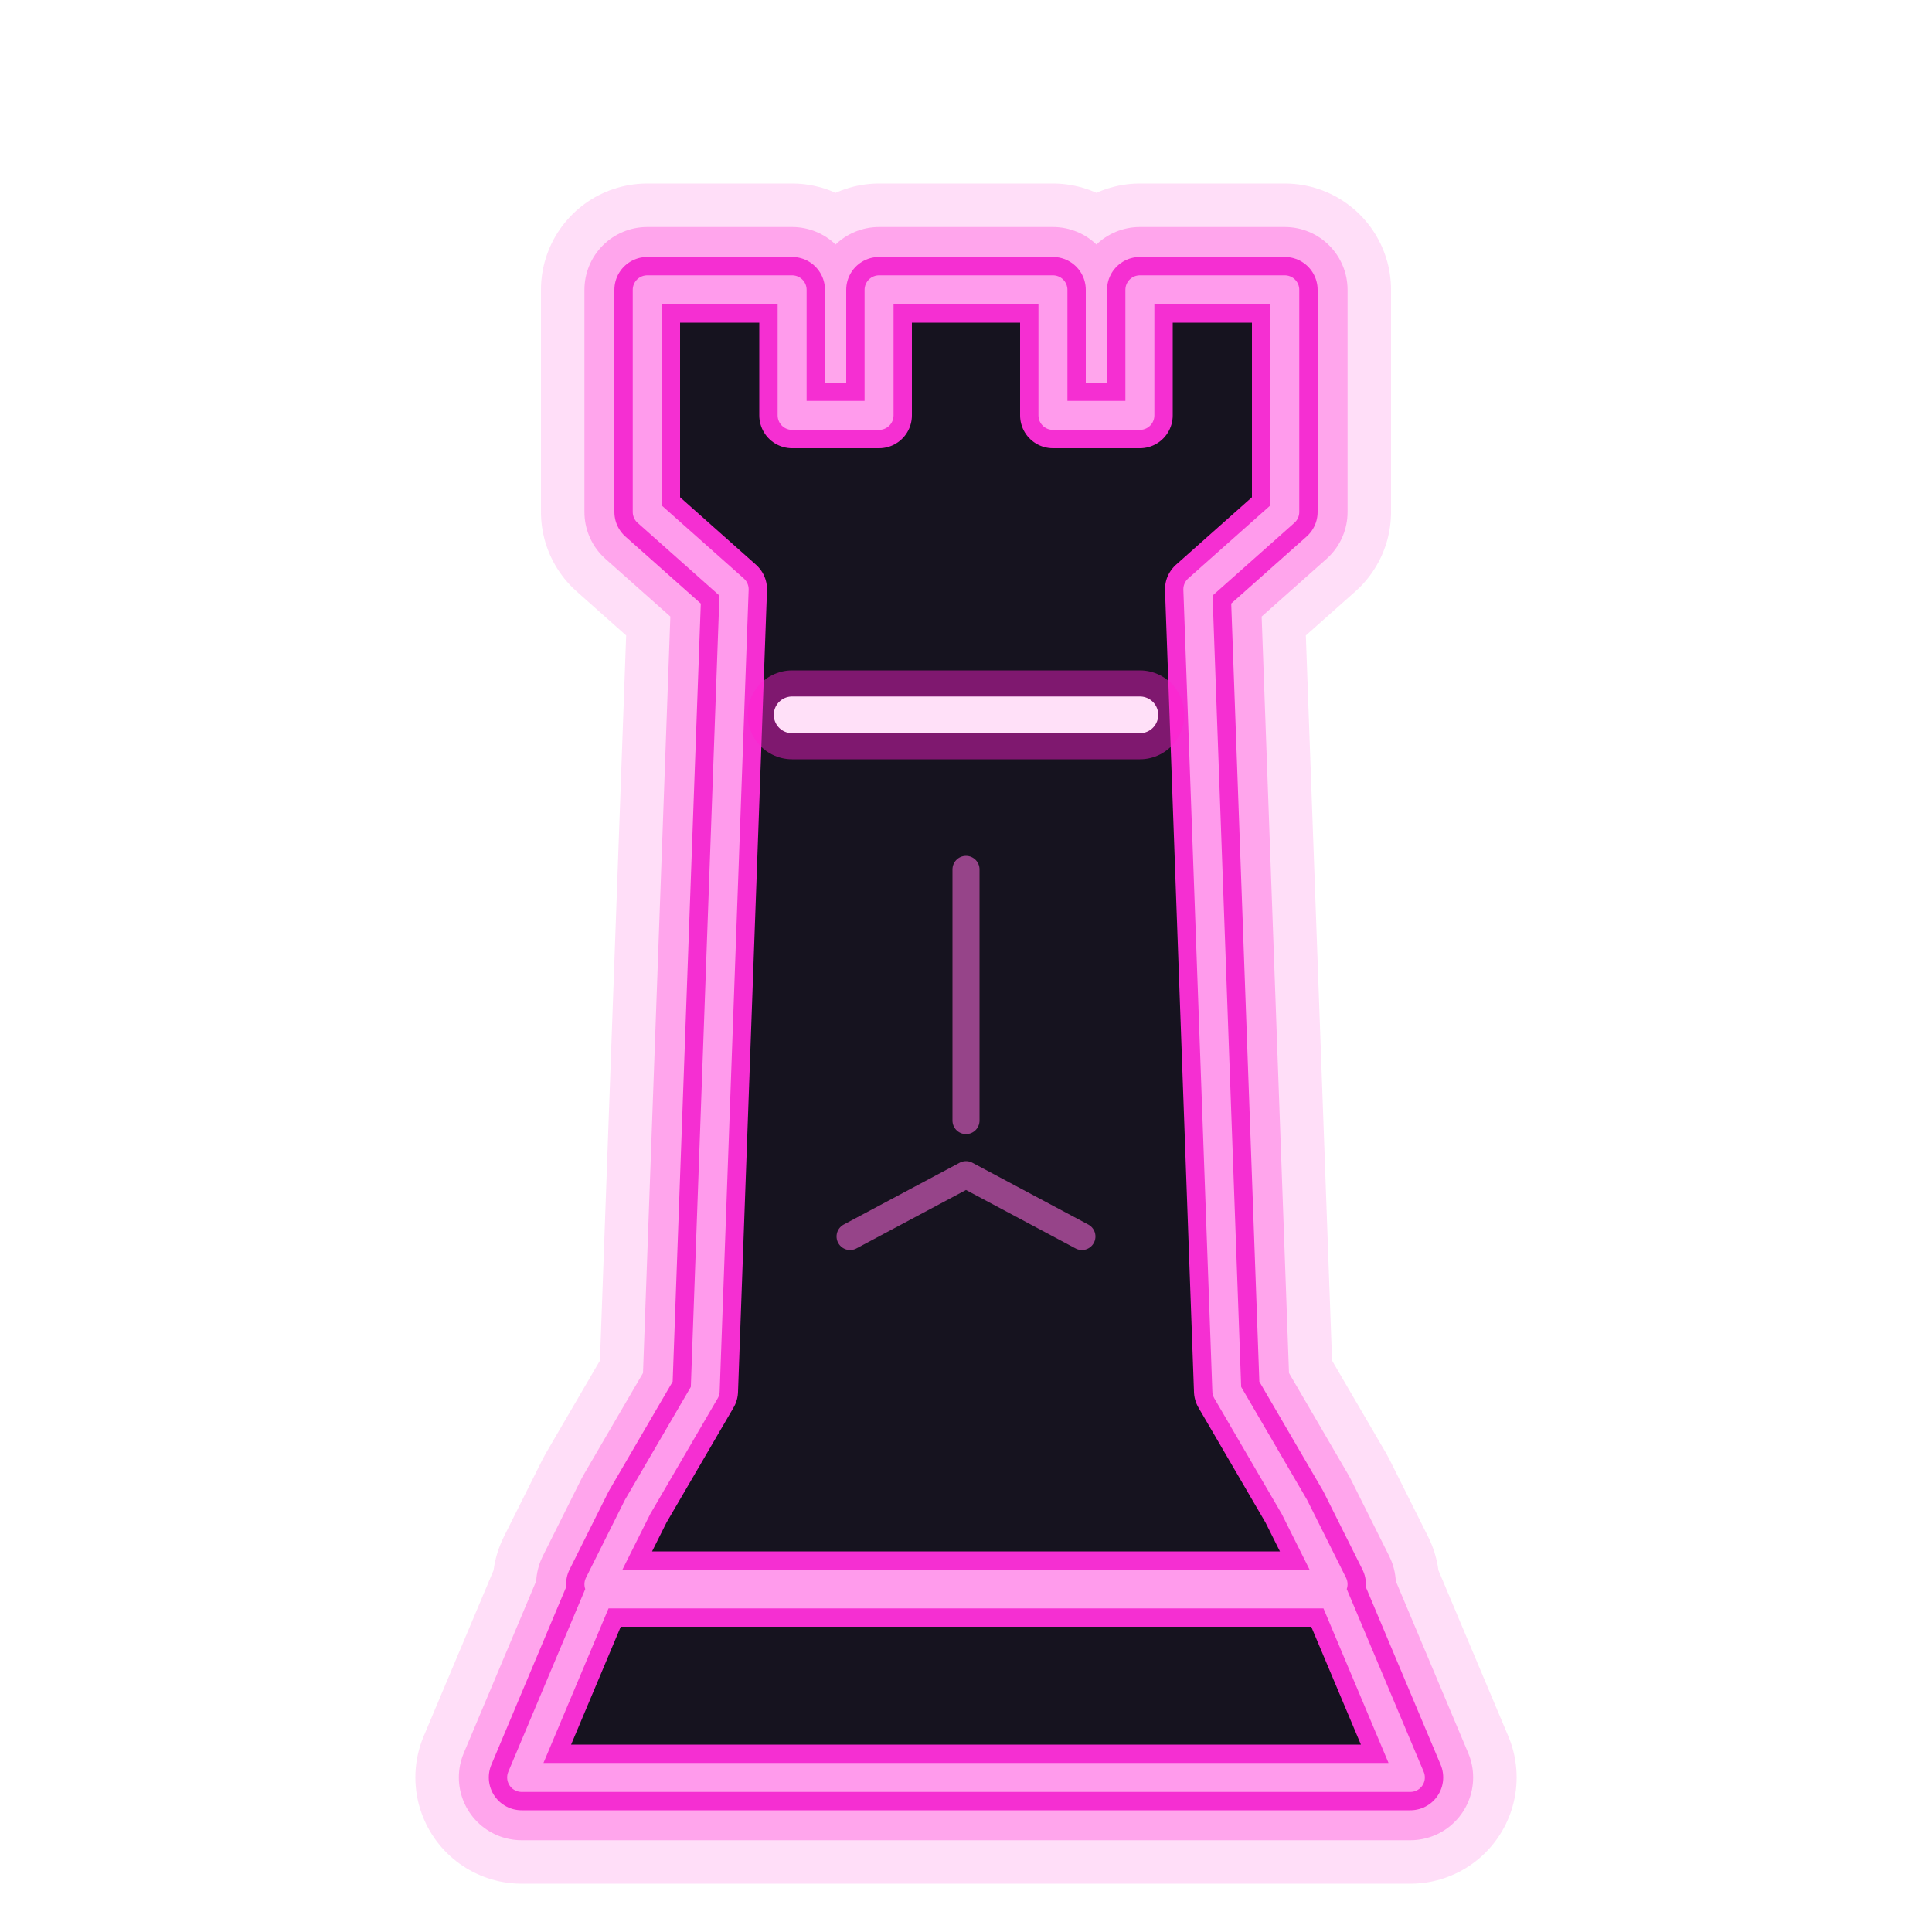
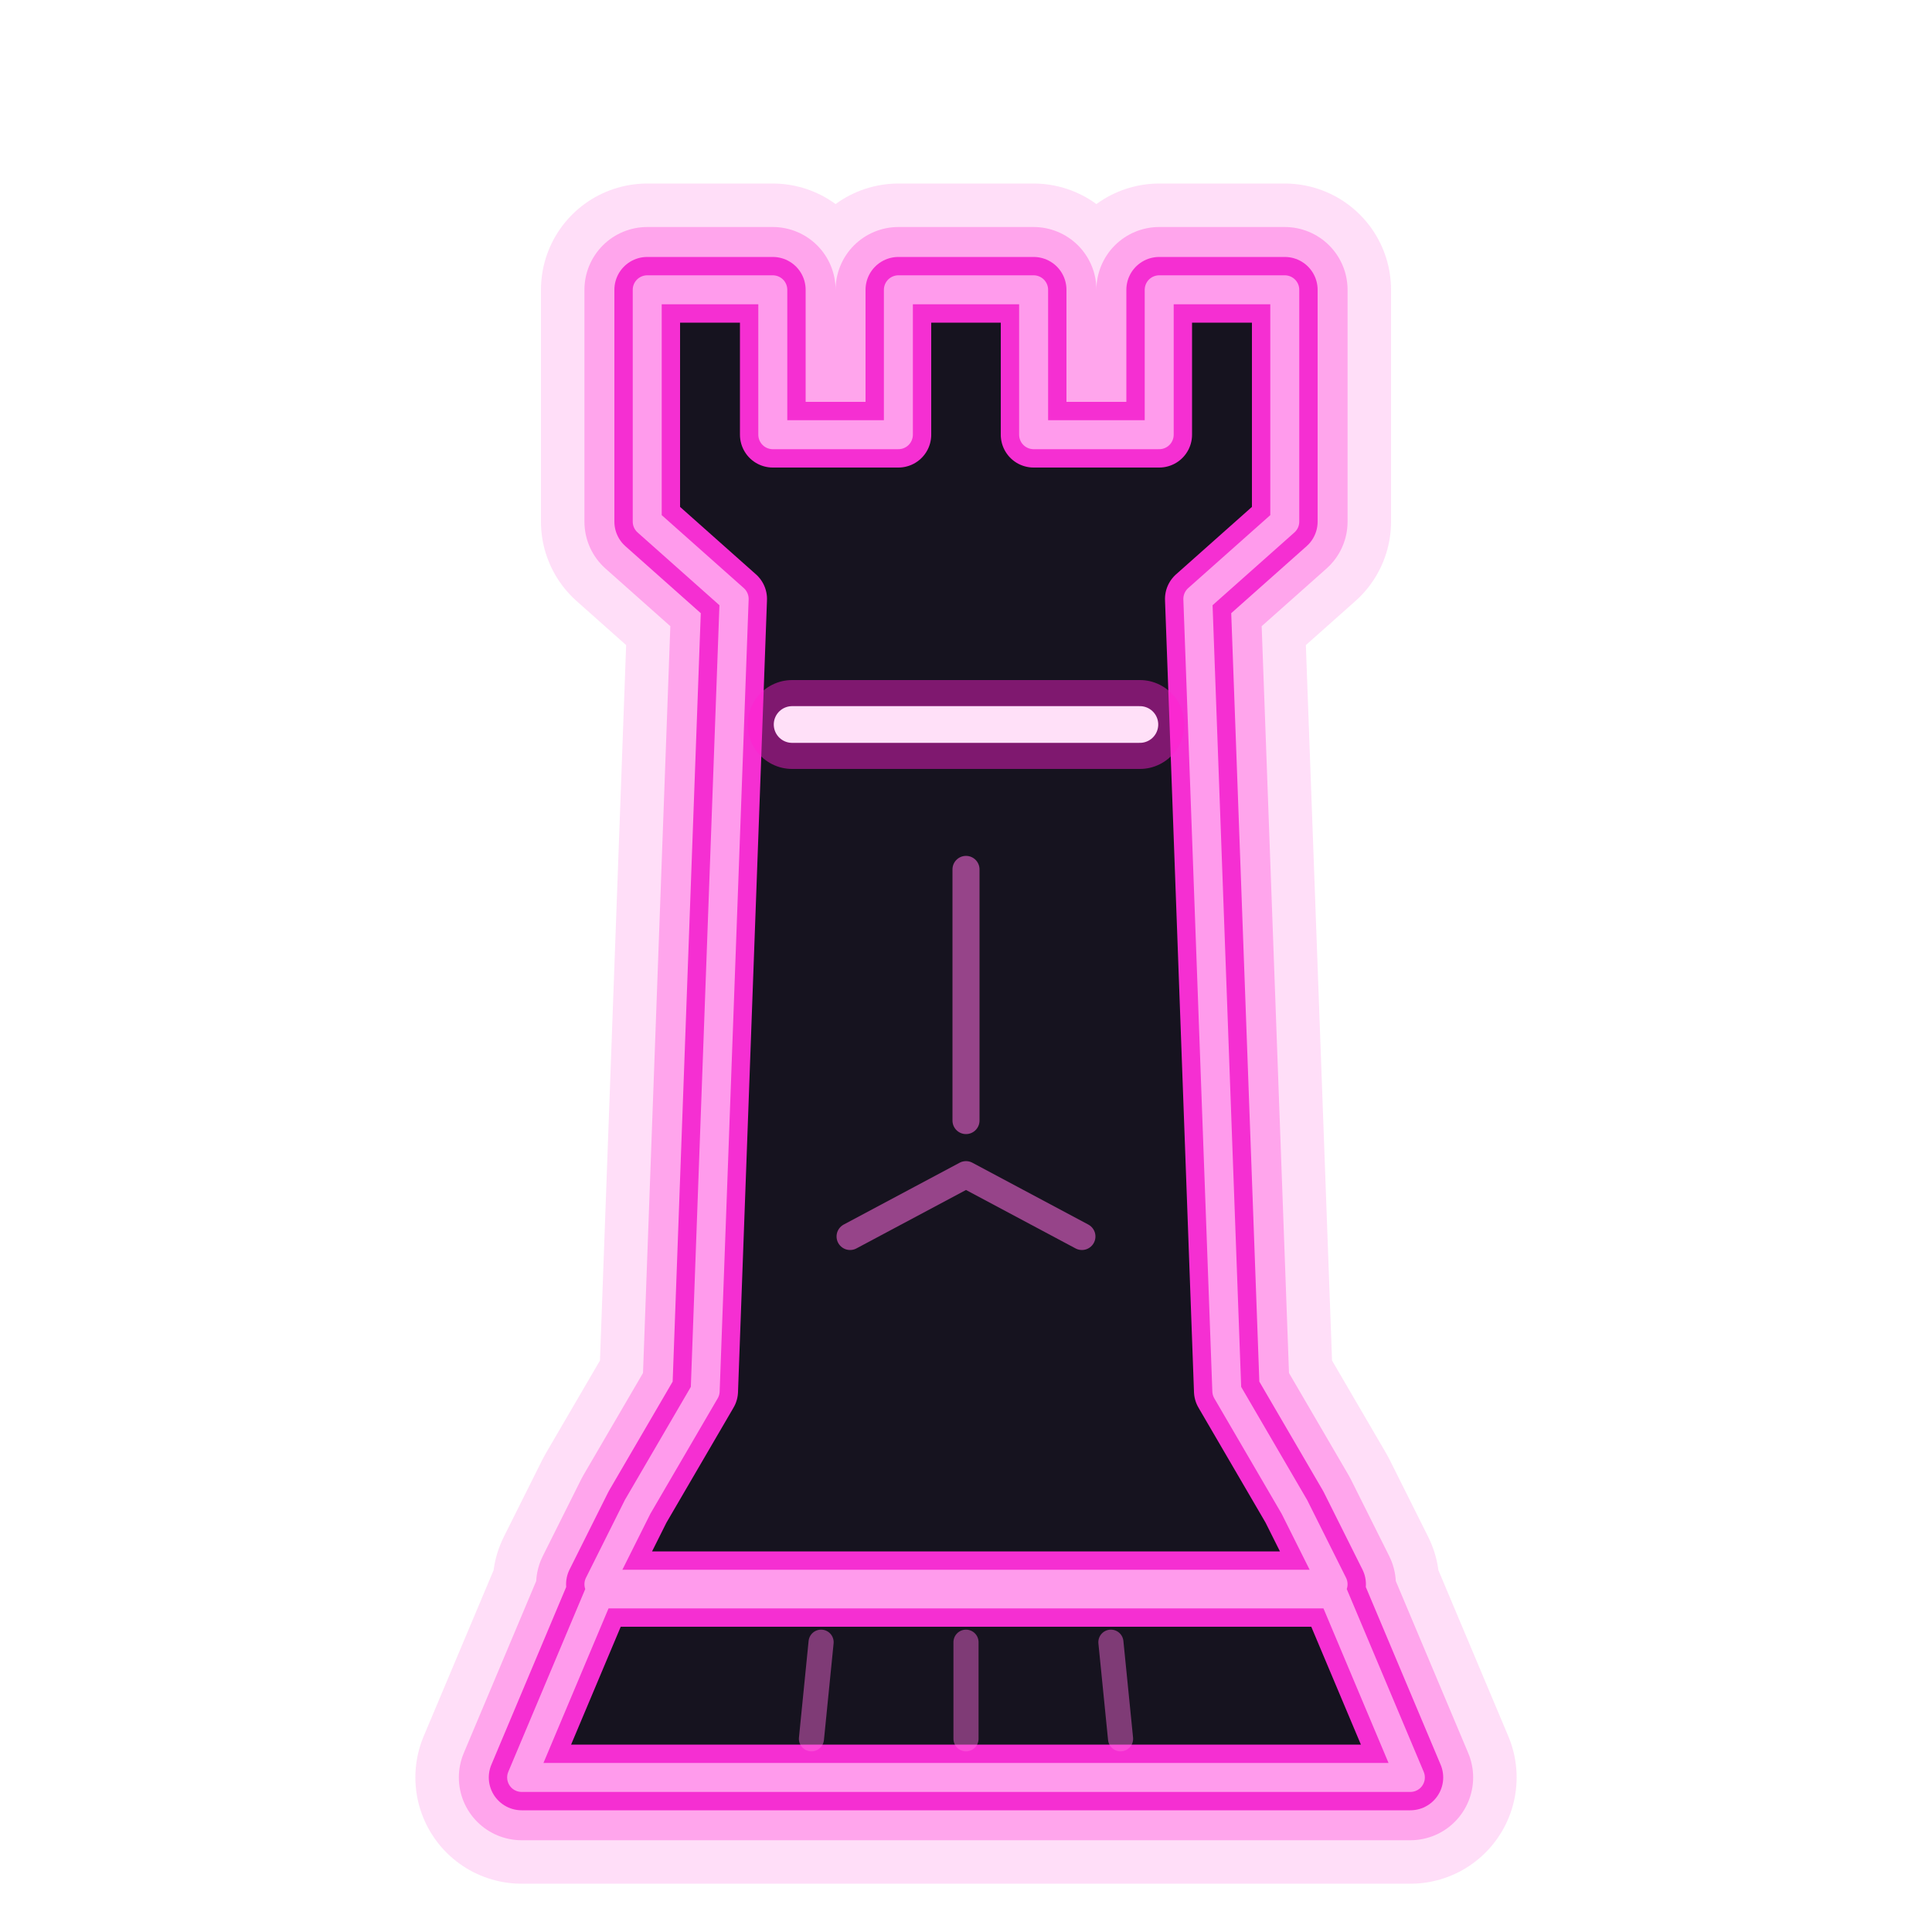
<svg xmlns="http://www.w3.org/2000/svg" viewBox="0 0 100 100">
  <g stroke-linecap="round" stroke-linejoin="round" fill="none">
-     <path d="M33.5,15 L41,15 L41,21.5 L45.5,21.5 L45.5,15 L54.5,15 L54.5,21.5 L59,21.5 L59,15 L66.5,15 L66.5,26.5 L62,30.5 L63.5,72 L67,78 L69,82 L31,82 L33,78 L36.5,72 L38,30.5 L33.5,26.5 Z M27,92 L31,82.5 L69,82.5 L73,92 Z" stroke="#ff1fd0" stroke-width="11" opacity="0.15" />
-     <path d="M33.5,15 L41,15 L41,21.5 L45.5,21.5 L45.5,15 L54.5,15 L54.5,21.5 L59,21.5 L59,15 L66.5,15 L66.5,26.5 L62,30.5 L63.5,72 L67,78 L69,82 L31,82 L33,78 L36.5,72 L38,30.5 L33.5,26.5 Z M27,92 L31,82.5 L69,82.5 L73,92 Z" stroke="#ff1fd0" stroke-width="6.5" opacity="0.3" />
-     <path d="M33.5,15 L41,15 L41,21.5 L45.5,21.5 L45.5,15 L54.5,15 L54.5,21.5 L59,21.5 L59,15 L66.5,15 L66.5,26.5 L62,30.5 L63.5,72 L67,78 L69,82 L31,82 L33,78 L36.5,72 L38,30.5 L33.5,26.5 Z M27,92 L31,82.5 L69,82.5 L73,92 Z" fill="#16131f" stroke="#f52fd2" stroke-width="3.4" />
-     <path d="M33.5,15 L41,15 L41,21.5 L45.5,21.5 L45.5,15 L54.5,15 L54.5,21.5 L59,21.5 L59,15 L66.5,15 L66.5,26.5 L62,30.5 L63.5,72 L67,78 L69,82 L31,82 L33,78 L36.5,72 L38,30.5 L33.5,26.5 Z M27,92 L31,82.5 L69,82.5 L73,92 Z" stroke="#ff9bec" stroke-width="1.5" />
+     <path d="M33.5,15 L40,15 L40,22.5 L46.5,22.5 L46.5,15 L53.5,15 L53.5,22.5 L60,22.5 L60,15 L66.5,15 L66.5,27 L62,31 L63.5,72 L67,78 L69,82 L31,82 L33,78 L36.5,72 L38,31 L33.5,27 Z M27,92 L31,82.5 L69,82.5 L73,92 Z" stroke="#ff1fd0" stroke-width="11" opacity="0.15" />
+     <path d="M33.5,15 L40,15 L40,22.5 L46.5,22.5 L46.5,15 L53.5,15 L53.5,22.5 L60,22.5 L60,15 L66.5,15 L66.5,27 L62,31 L63.5,72 L67,78 L69,82 L31,82 L33,78 L36.5,72 L38,31 L33.5,27 Z M27,92 L31,82.5 L69,82.5 L73,92 Z" stroke="#ff1fd0" stroke-width="6.5" opacity="0.3" />
+     <path d="M33.5,15 L40,15 L40,22.5 L46.5,22.5 L46.5,15 L53.5,15 L53.5,22.5 L60,22.5 L60,15 L66.5,15 L66.5,27 L62,31 L63.5,72 L67,78 L69,82 L31,82 L33,78 L36.5,72 L38,31 L33.5,27 Z M27,92 L31,82.5 L69,82.5 L73,92 Z" fill="#16131f" stroke="#f52fd2" stroke-width="3.4" />
+     <path d="M33.5,15 L40,15 L40,22.5 L46.5,22.5 L46.5,15 L53.5,15 L53.5,22.5 L60,22.5 L60,15 L66.5,15 L66.5,27 L62,31 L63.5,72 L67,78 L69,82 L31,82 L33,78 L36.5,72 L38,31 L33.5,27 Z M27,92 L31,82.5 L69,82.5 L73,92 Z" stroke="#ff9bec" stroke-width="1.5" />
    <path d="M50,45 L50,58" stroke="#ff6ce0" stroke-width="1.4" opacity="0.55" />
    <path d="M44,64 L50,60.8 L56,64" stroke="#ff6ce0" stroke-width="1.4" opacity="0.55" />
-     <path d="M41,37 L59,37" stroke="#ff1fd0" stroke-width="4.6" opacity="0.45" />
-     <path d="M41,37 L59,37" stroke="#ffe0f8" stroke-width="1.9" />
+     <path d="M41,37.5 L59,37.5" stroke="#ff1fd0" stroke-width="4.6" opacity="0.45" />
+     <path d="M41,37.5 L59,37.5" stroke="#ffe0f8" stroke-width="1.9" />
+     <path d="M42.5,85 L42,90 M50,85 L50,90 M57.5,85 L58,90" stroke="#ff6ce0" stroke-width="1.3" opacity="0.45" />
  </g>
</svg>
